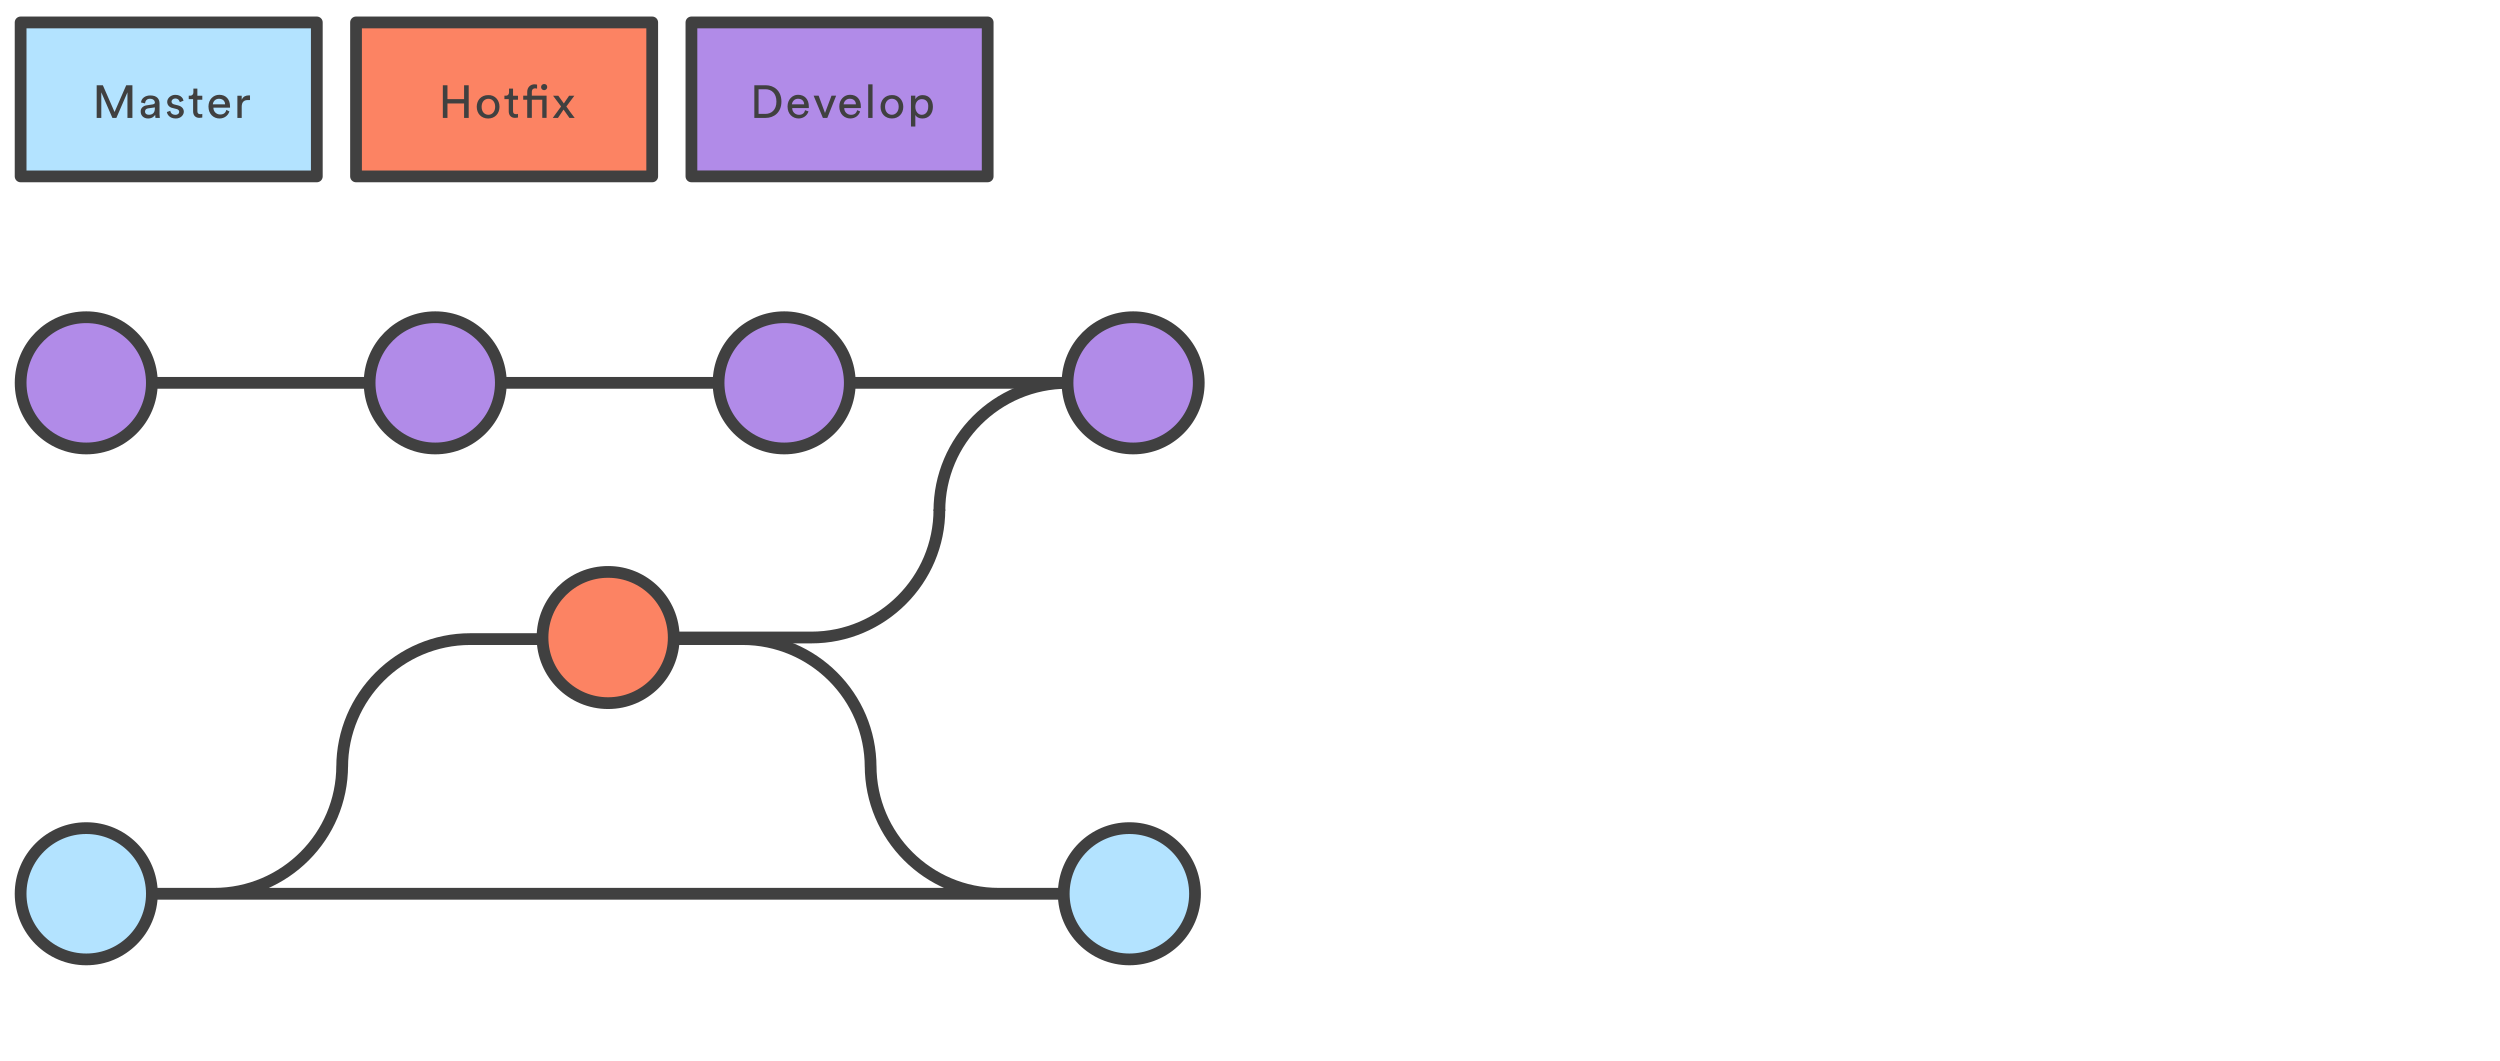
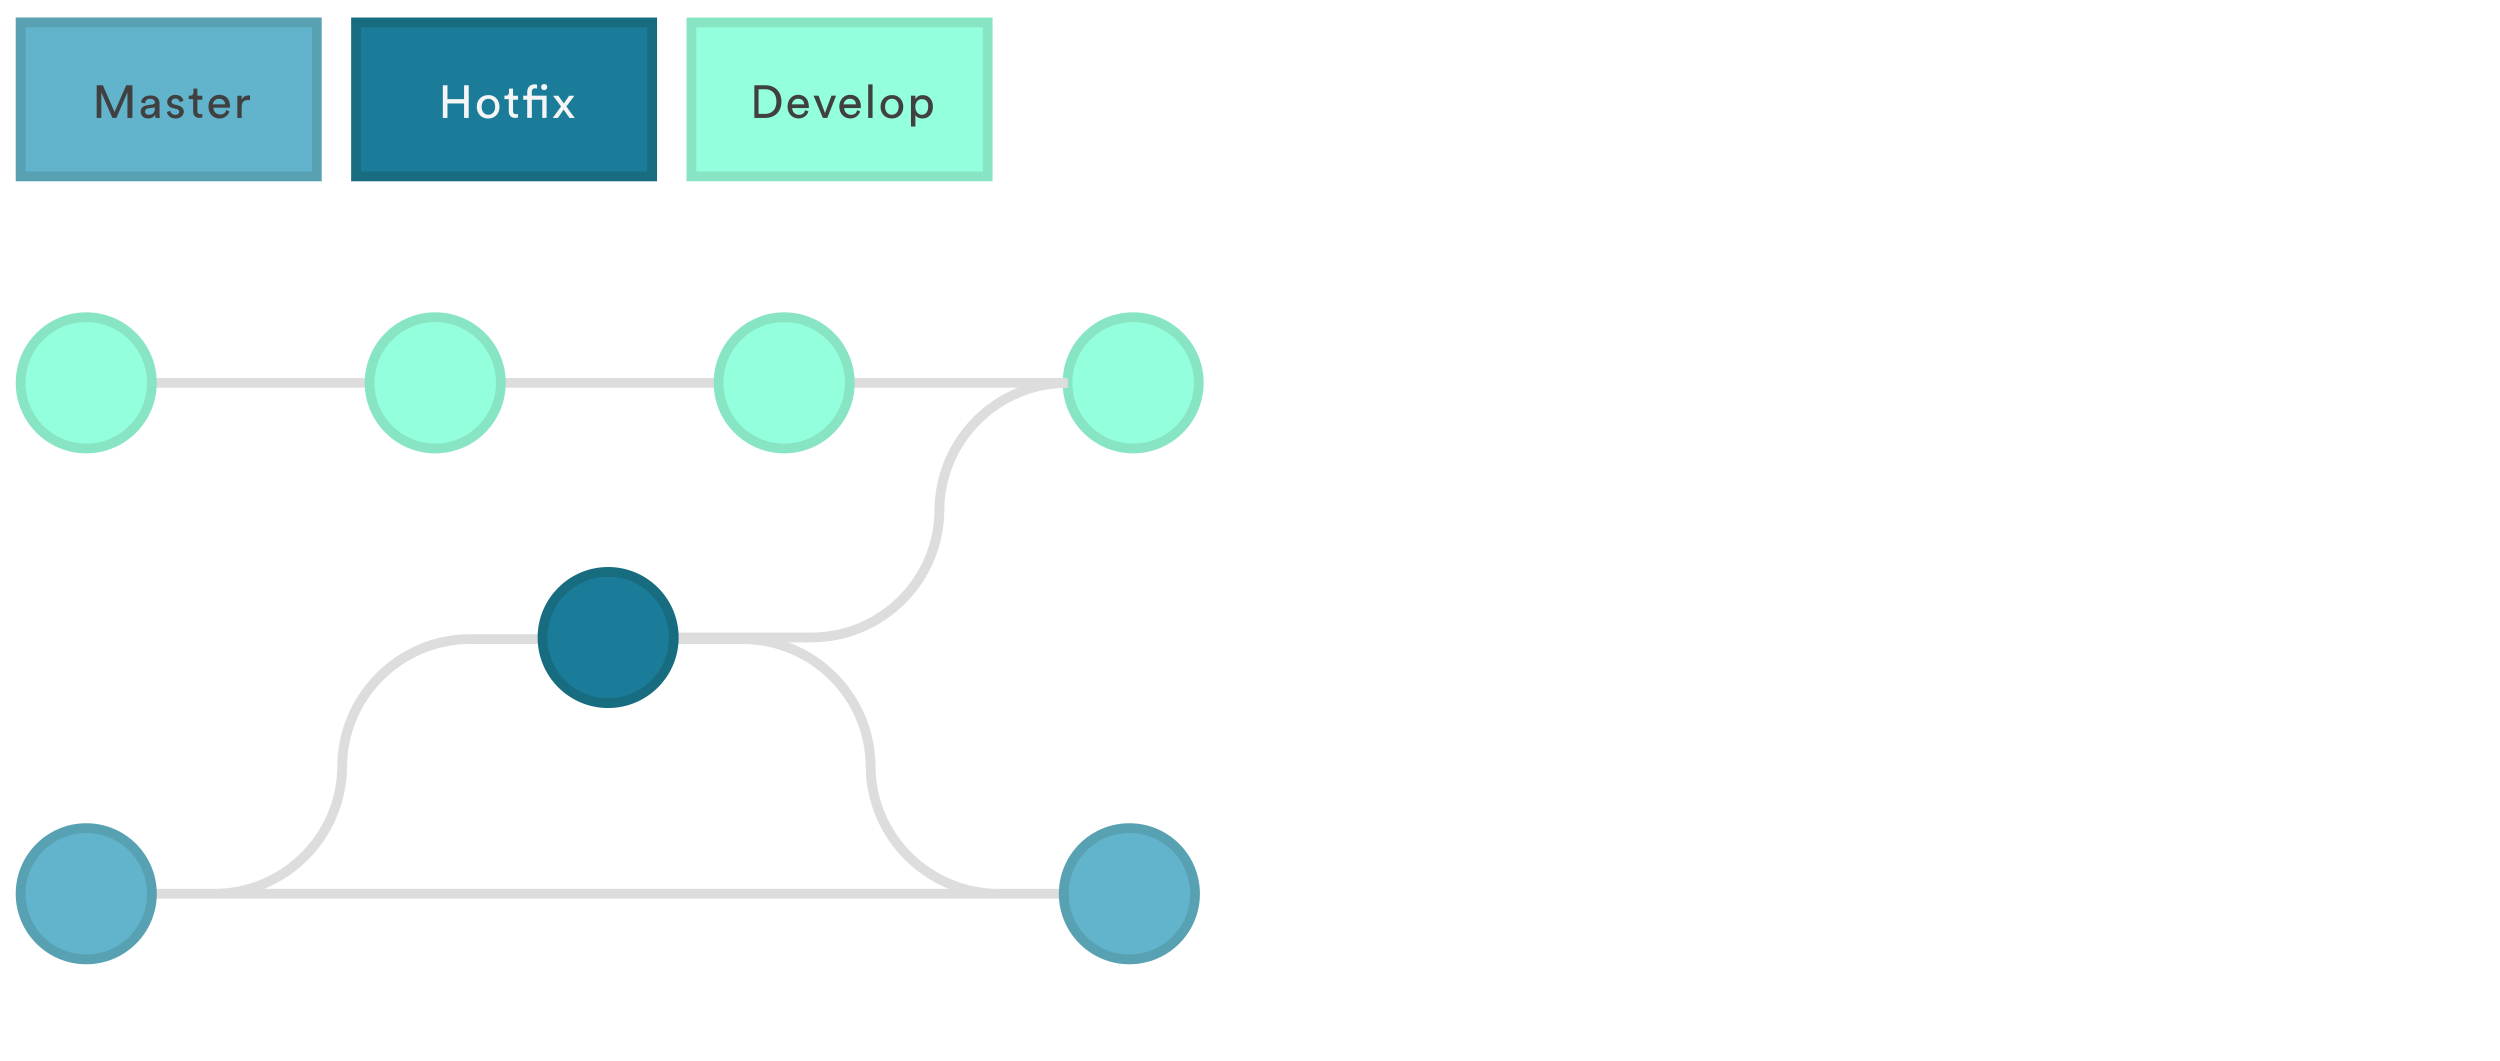
- <svg xmlns="http://www.w3.org/2000/svg" version="1.1" id="Layer_1" x="0px" y="0px" width="127.559px" height="54.13px" viewBox="0 0 127.559 54.13" enable-background="new 0 0 127.559 54.13" xml:space="preserve">
-   <path fill="none" stroke="#404040" stroke-width="0.6" stroke-miterlimit="10" d="M27.68,32.609h-3.683  c-3.604,0-6.538,2.933-6.538,6.536 M10.922,45.603c3.603,0,6.537-2.933,6.537-6.536 M27.696,32.609h10.189  c3.603,0,6.537,2.933,6.537,6.536 M50.96,45.603c-3.604,0-6.538-2.933-6.538-6.536 M7.749,45.603h46.527" />
-   <circle fill="#B3E3FF" stroke="#404040" stroke-width="0.6" stroke-miterlimit="10" cx="4.401" cy="45.603" r="3.349" />
-   <circle fill="#B3E3FF" stroke="#404040" stroke-width="0.6" stroke-miterlimit="10" cx="57.625" cy="45.603" r="3.349" />
-   <path fill="#FC8363" stroke="#404040" stroke-width="0.6" stroke-linecap="round" stroke-linejoin="round" stroke-miterlimit="10" d="  M18.166,1.144h15.112V9H18.166V1.144z" />
-   <path fill="#404040" d="M23.679,6.016V5.278h-0.848v0.738h-0.236V4.349h0.236v0.709h0.848V4.349h0.236v1.667H23.679z M25.486,5.448  c0,0.348-0.234,0.599-0.58,0.599c-0.347,0-0.581-0.251-0.581-0.599c0-0.344,0.234-0.596,0.581-0.596  C25.25,4.837,25.486,5.105,25.486,5.448z M25.265,5.448c0-0.266-0.156-0.408-0.345-0.408s-0.346,0.144-0.346,0.408  c0,0.268,0.157,0.409,0.346,0.409C25.109,5.858,25.265,5.7,25.265,5.448z M26.177,4.884h0.252v0.205h-0.252v0.58  c0,0.11,0.047,0.157,0.158,0.157c0.031,0,0.062,0,0.094-0.017v0.188c-0.017,0-0.078,0.017-0.157,0.017  c-0.188,0-0.314-0.127-0.314-0.331V5.057h-0.221V4.883H25.8c0.126,0,0.172-0.08,0.172-0.173V4.522h0.205V4.884z M27.403,4.318v0.205  c-0.016,0-0.047-0.016-0.095-0.016c-0.078,0-0.172,0.031-0.172,0.188v0.188h0.753v1.132h-0.22V5.088h-0.533v0.927H26.9V5.088h-0.204  V4.883H26.9V4.695c0-0.251,0.172-0.394,0.377-0.394C27.34,4.302,27.387,4.318,27.403,4.318z M27.763,4.286  c0.095,0,0.158,0.062,0.158,0.157c0,0.095-0.078,0.158-0.158,0.158c-0.094,0-0.156-0.08-0.156-0.158  C27.607,4.349,27.685,4.286,27.763,4.286z M28.628,5.433l-0.409-0.549h0.269l0.281,0.394l0.269-0.394h0.268l-0.409,0.549  c0.063,0.096,0.347,0.487,0.425,0.583h-0.268l-0.299-0.425L28.47,6.016h-0.266L28.628,5.433z" />
-   <path fill="#B3E3FF" stroke="#404040" stroke-width="0.6" stroke-linecap="round" stroke-linejoin="round" stroke-miterlimit="10" d="  M1.052,1.144h15.113V9H1.052V1.144z" />
-   <path fill="#404040" d="M6.503,6.016V4.711L5.938,6.016H5.735L5.169,4.711v1.305H4.933V4.349h0.314l0.598,1.366l0.596-1.366h0.315  v1.667H6.503z M7.509,5.371l0.299-0.048c0.062-0.017,0.094-0.047,0.094-0.08c0-0.108-0.077-0.204-0.252-0.204  c-0.155,0-0.234,0.096-0.251,0.237L7.195,5.229c0.018-0.22,0.221-0.359,0.474-0.359c0.346,0,0.471,0.188,0.471,0.408v0.55  c0,0.094,0.016,0.156,0.016,0.188H7.933c0-0.032-0.015-0.08-0.015-0.158C7.871,5.936,7.76,6.046,7.557,6.046  c-0.235,0-0.378-0.157-0.378-0.346C7.164,5.513,7.322,5.386,7.509,5.371z M7.902,5.529V5.48L7.557,5.529  C7.462,5.544,7.399,5.591,7.399,5.7c0,0.079,0.063,0.156,0.188,0.156C7.76,5.858,7.902,5.781,7.902,5.529z M8.689,5.654  c0.017,0.127,0.109,0.204,0.267,0.204c0.126,0,0.188-0.077,0.188-0.156c0-0.062-0.049-0.125-0.143-0.142L8.814,5.513  C8.64,5.48,8.531,5.355,8.531,5.198c0-0.188,0.188-0.359,0.408-0.359c0.314,0,0.408,0.202,0.425,0.298L9.175,5.213  C9.16,5.152,9.112,5.025,8.939,5.025c-0.108,0-0.188,0.08-0.188,0.158c0,0.062,0.049,0.125,0.127,0.143l0.188,0.047  C9.269,5.417,9.379,5.544,9.379,5.7S9.236,6.046,8.97,6.046c-0.314,0-0.439-0.204-0.455-0.331L8.689,5.654z M10.071,4.884h0.251  v0.205h-0.251v0.58c0,0.11,0.047,0.157,0.155,0.157c0.032,0,0.064,0,0.096-0.017v0.188c-0.016,0-0.078,0.017-0.155,0.017  c-0.189,0-0.314-0.127-0.314-0.331V5.057H9.63V4.883h0.062c0.127,0,0.175-0.08,0.175-0.173V4.522h0.203L10.071,4.884L10.071,4.884z   M11.705,5.685c-0.063,0.204-0.252,0.361-0.503,0.361c-0.301,0-0.565-0.22-0.565-0.613c0-0.359,0.251-0.596,0.55-0.596  c0.347,0,0.55,0.235,0.55,0.596v0.062h-0.849c0,0.205,0.157,0.347,0.346,0.347c0.189,0,0.282-0.093,0.313-0.235L11.705,5.685z   M11.484,5.323c0-0.157-0.109-0.284-0.313-0.284c-0.188,0-0.299,0.144-0.312,0.284H11.484z M12.74,5.105h-0.095  c-0.188,0-0.312,0.093-0.312,0.344v0.567h-0.221V4.884h0.221v0.205c0.078-0.174,0.22-0.221,0.346-0.221h0.077v0.235L12.74,5.105  L12.74,5.105z" />
-   <path fill="#B18BE8" stroke="#404040" stroke-width="0.6" stroke-linecap="round" stroke-linejoin="round" stroke-miterlimit="10" d="  M35.279,1.144h15.116v7.855H35.279V1.144z" />
-   <path fill="#404040" d="M38.489,6.016V4.349h0.58c0.425,0,0.802,0.283,0.802,0.834c0,0.551-0.377,0.833-0.802,0.833H38.489z   M39.054,5.811c0.31,0,0.562-0.204,0.562-0.628c0-0.427-0.254-0.63-0.562-0.63h-0.349v1.258H39.054z M41.253,5.685  c-0.067,0.204-0.256,0.36-0.502,0.36c-0.302,0-0.568-0.22-0.568-0.612c0-0.359,0.253-0.597,0.532-0.597  c0.347,0,0.554,0.236,0.554,0.597v0.08h-0.848c0,0.201,0.153,0.345,0.347,0.345c0.185,0,0.278-0.093,0.31-0.235L41.253,5.685z   M41.03,5.323c0-0.158-0.105-0.285-0.313-0.285c-0.188,0-0.294,0.145-0.312,0.285H41.03z M42.212,6.016h-0.225l-0.473-1.133h0.256  l0.324,0.882l0.333-0.882h0.236L42.212,6.016z M43.887,5.685c-0.062,0.204-0.248,0.36-0.501,0.36c-0.295,0-0.562-0.22-0.562-0.612  c0-0.359,0.252-0.597,0.547-0.597c0.35,0,0.553,0.236,0.553,0.597v0.08h-0.849c0,0.201,0.156,0.345,0.342,0.345  c0.191,0,0.285-0.093,0.316-0.235L43.887,5.685z M43.671,5.323c0-0.158-0.109-0.285-0.314-0.285c-0.188,0-0.295,0.145-0.312,0.285  H43.671z M44.298,6.016V4.302h0.223v1.714H44.298z M46.089,5.447c0,0.347-0.234,0.598-0.58,0.598c-0.35,0-0.58-0.251-0.58-0.598  c0-0.344,0.23-0.596,0.58-0.596C45.841,4.836,46.089,5.105,46.089,5.447z M45.854,5.447c0-0.266-0.16-0.409-0.346-0.409  c-0.188,0-0.35,0.145-0.35,0.409c0,0.267,0.162,0.409,0.35,0.409C45.694,5.857,45.854,5.699,45.854,5.447z M46.481,6.454V4.883  h0.223v0.175c0.062-0.111,0.188-0.205,0.373-0.205c0.35,0,0.523,0.268,0.523,0.596c0,0.332-0.191,0.598-0.539,0.598  c-0.172,0-0.312-0.076-0.357-0.188v0.598h-0.223V6.454z M47.031,5.058c-0.203,0-0.328,0.171-0.328,0.391  c0,0.236,0.143,0.409,0.328,0.409c0.205,0,0.33-0.173,0.33-0.409C47.378,5.212,47.253,5.058,47.031,5.058z" />
-   <circle fill="#B18BE8" stroke="#404040" stroke-width="0.6" stroke-miterlimit="10" cx="57.817" cy="19.534" r="3.348" />
-   <path fill="none" stroke="#404040" stroke-width="0.6" stroke-miterlimit="10" d="M47.931,25.992c0,3.604-2.935,6.536-6.537,6.536  H31.204" />
-   <path fill="none" stroke="#404040" stroke-width="0.6" stroke-miterlimit="10" d="M47.931,26.071c0-3.604,2.934-6.536,6.538-6.536" />
-   <line fill="none" stroke="#404040" stroke-width="0.6" stroke-miterlimit="10" x1="7.942" y1="19.534" x2="54.469" y2="19.534" />
-   <circle fill="#B18BE8" stroke="#404040" stroke-width="0.6" stroke-miterlimit="10" cx="4.401" cy="19.534" r="3.348" />
-   <circle fill="#B18BE8" stroke="#404040" stroke-width="0.6" stroke-miterlimit="10" cx="22.207" cy="19.534" r="3.348" />
-   <circle fill="#B18BE8" stroke="#404040" stroke-width="0.6" stroke-miterlimit="10" cx="40.012" cy="19.534" r="3.348" />
-   <circle fill="#FC8363" stroke="#404040" stroke-width="0.6" stroke-linecap="round" stroke-linejoin="round" stroke-miterlimit="10" cx="31.029" cy="32.529" r="3.348" />
+ <svg xmlns="http://www.w3.org/2000/svg" version="1.1" id="Layer_1" x="0px" y="0px" width="127.559px" height="54.129px" viewBox="0 0 127.559 54.129" enable-background="new 0 0 127.559 54.129" xml:space="preserve">
+   <path fill="none" stroke="#DDDDDD" stroke-width="0.5" stroke-miterlimit="10" d="M27.68,32.609h-3.683  c-3.604,0-6.538,2.933-6.538,6.535 M10.922,45.604c3.603,0,6.537-2.934,6.537-6.537 M27.696,32.609h10.189  c3.603,0,6.537,2.933,6.537,6.535 M50.96,45.604c-3.604,0-6.538-2.934-6.538-6.537 M7.749,45.604h46.525" />
+   <circle fill="#62B3CC" stroke="#57A1B2" stroke-width="0.5" stroke-miterlimit="10" cx="4.401" cy="45.603" r="3.349" />
+   <circle fill="#62B3CC" stroke="#57A1B2" stroke-width="0.5" stroke-miterlimit="10" cx="57.625" cy="45.603" r="3.349" />
+   <path fill="#1B7C99" stroke="#176C7F" stroke-width="0.5" stroke-miterlimit="10" d="M18.166,1.144h15.11V9h-15.11V1.144z" />
+   <path fill="#F5F5F5" d="M23.679,6.016V5.278h-0.848v0.738h-0.236V4.349h0.236v0.709h0.848V4.349h0.236v1.667H23.679z M25.486,5.448  c0,0.348-0.232,0.599-0.578,0.599c-0.349,0-0.581-0.251-0.581-0.599c0-0.344,0.232-0.596,0.581-0.596  C25.25,4.837,25.486,5.105,25.486,5.448z M25.265,5.448c0-0.266-0.156-0.408-0.345-0.408c-0.189,0-0.346,0.144-0.346,0.408  c0,0.268,0.155,0.409,0.346,0.409C25.109,5.858,25.265,5.7,25.265,5.448z M26.177,4.884h0.252v0.205h-0.252v0.58  c0,0.11,0.047,0.157,0.158,0.157c0.031,0,0.062,0,0.094-0.017v0.188c-0.017,0-0.078,0.017-0.157,0.017  c-0.188,0-0.312-0.127-0.312-0.331V5.057h-0.223V4.883H25.8c0.126,0,0.172-0.08,0.172-0.173V4.522h0.205V4.884z M27.403,4.318v0.205  c-0.016,0-0.047-0.016-0.095-0.016c-0.078,0-0.172,0.031-0.172,0.188v0.188h0.753v1.132h-0.22V5.088h-0.533v0.927H26.9V5.088h-0.204  V4.883H26.9V4.695c0-0.251,0.172-0.394,0.377-0.394C27.34,4.302,27.387,4.318,27.403,4.318z M27.763,4.286  c0.095,0,0.158,0.062,0.158,0.157c0,0.095-0.078,0.158-0.158,0.158c-0.094,0-0.156-0.08-0.156-0.158  C27.607,4.349,27.685,4.286,27.763,4.286z M28.628,5.433l-0.409-0.549h0.269l0.281,0.394l0.271-0.394h0.268l-0.409,0.549  c0.063,0.096,0.349,0.487,0.426,0.583h-0.269l-0.299-0.425L28.47,6.016h-0.266L28.628,5.433z" />
+   <path fill="#62B3CC" stroke="#57A1B2" stroke-width="0.5" stroke-miterlimit="10" d="M1.052,1.144h15.113V9H1.052V1.144z" />
+   <path fill="#404040" d="M6.503,6.016V4.711L5.938,6.016H5.735L5.169,4.711v1.305H4.933V4.349h0.314l0.598,1.366l0.596-1.366h0.315  v1.667H6.503z M7.509,5.371l0.299-0.048c0.062-0.017,0.094-0.047,0.094-0.08c0-0.108-0.075-0.204-0.252-0.204  c-0.153,0-0.232,0.096-0.251,0.237L7.195,5.229C7.213,5.009,7.416,4.87,7.669,4.87c0.346,0,0.471,0.188,0.471,0.408v0.55  c0,0.094,0.018,0.156,0.018,0.188H7.933c0-0.032-0.015-0.08-0.015-0.158C7.871,5.936,7.76,6.046,7.557,6.046  c-0.235,0-0.378-0.157-0.378-0.346C7.164,5.513,7.322,5.386,7.509,5.371z M7.902,5.529V5.48L7.557,5.529  C7.462,5.544,7.399,5.591,7.399,5.7c0,0.079,0.063,0.156,0.188,0.156C7.76,5.858,7.902,5.781,7.902,5.529z M8.689,5.654  c0.019,0.127,0.109,0.204,0.269,0.204c0.126,0,0.188-0.077,0.188-0.156c0-0.062-0.049-0.125-0.143-0.142L8.814,5.513  C8.64,5.48,8.531,5.355,8.531,5.198c0-0.188,0.188-0.359,0.406-0.359c0.314,0,0.408,0.202,0.427,0.298L9.175,5.213  C9.16,5.152,9.112,5.025,8.939,5.025c-0.106,0-0.188,0.08-0.188,0.158c0,0.062,0.049,0.125,0.127,0.143l0.188,0.047  C9.269,5.417,9.379,5.544,9.379,5.7c0,0.156-0.145,0.346-0.409,0.346c-0.312,0-0.438-0.204-0.455-0.331L8.689,5.654z M10.071,4.884  h0.251v0.205h-0.251v0.58c0,0.11,0.049,0.157,0.155,0.157c0.032,0,0.064,0,0.096-0.017v0.188c-0.016,0-0.076,0.017-0.153,0.017  c-0.189,0-0.314-0.127-0.314-0.331V5.057H9.63V4.883h0.062c0.127,0,0.177-0.08,0.177-0.173V4.522h0.201L10.071,4.884L10.071,4.884z   M11.705,5.685c-0.063,0.204-0.252,0.361-0.503,0.361c-0.303,0-0.565-0.22-0.565-0.613c0-0.359,0.251-0.596,0.55-0.596  c0.349,0,0.55,0.235,0.55,0.596v0.062h-0.849c0,0.205,0.157,0.347,0.346,0.347c0.189,0,0.282-0.093,0.313-0.235L11.705,5.685z   M11.484,5.323c0-0.157-0.107-0.284-0.312-0.284c-0.188,0-0.299,0.144-0.312,0.284H11.484z M12.74,5.105h-0.097  c-0.188,0-0.312,0.093-0.312,0.344v0.567H12.11V4.884h0.223v0.205c0.078-0.174,0.22-0.221,0.346-0.221h0.077v0.235L12.74,5.105  L12.74,5.105z" />
+   <path fill="#94FFDD" stroke="#88E5C3" stroke-width="0.5" stroke-miterlimit="10" d="M35.279,1.144h15.116v7.855H35.279V1.144z" />
+   <path fill="#404040" d="M38.49,6.016V4.349h0.578c0.427,0,0.804,0.283,0.804,0.834c0,0.551-0.377,0.833-0.804,0.833H38.49z   M39.054,5.811c0.312,0,0.562-0.204,0.562-0.628c0-0.427-0.256-0.63-0.562-0.63h-0.349v1.258H39.054z M41.253,5.685  c-0.067,0.204-0.256,0.36-0.502,0.36c-0.302,0-0.568-0.22-0.568-0.612c0-0.359,0.253-0.597,0.532-0.597  c0.347,0,0.554,0.236,0.554,0.597v0.08h-0.848c0,0.201,0.153,0.345,0.347,0.345c0.187,0,0.278-0.093,0.312-0.235L41.253,5.685z   M41.03,5.323c0-0.158-0.104-0.285-0.312-0.285c-0.188,0-0.294,0.145-0.312,0.285H41.03z M42.212,6.016h-0.227l-0.473-1.133h0.256  l0.324,0.882l0.333-0.882h0.236L42.212,6.016z M43.887,5.685c-0.062,0.204-0.248,0.36-0.501,0.36c-0.295,0-0.562-0.22-0.562-0.612  c0-0.359,0.252-0.597,0.547-0.597c0.35,0,0.553,0.236,0.553,0.597v0.08h-0.849c0,0.201,0.154,0.345,0.342,0.345  c0.189,0,0.285-0.093,0.314-0.235L43.887,5.685z M43.671,5.323c0-0.158-0.109-0.285-0.314-0.285c-0.188,0-0.295,0.145-0.312,0.285  H43.671z M44.298,6.016V4.302h0.223v1.714H44.298z M46.089,5.447c0,0.347-0.234,0.598-0.58,0.598c-0.35,0-0.58-0.251-0.58-0.598  c0-0.344,0.23-0.596,0.58-0.596C45.841,4.836,46.089,5.105,46.089,5.447z M45.854,5.447c0-0.266-0.16-0.409-0.346-0.409  c-0.188,0-0.35,0.145-0.35,0.409c0,0.267,0.16,0.409,0.35,0.409C45.694,5.857,45.854,5.699,45.854,5.447z M46.481,6.454V4.883h0.225  v0.175c0.062-0.111,0.188-0.205,0.373-0.205c0.35,0,0.521,0.268,0.521,0.596c0,0.332-0.189,0.598-0.539,0.598  c-0.172,0-0.312-0.076-0.355-0.188v0.598h-0.225V6.454z M47.031,5.058c-0.203,0-0.328,0.171-0.328,0.391  c0,0.236,0.143,0.409,0.328,0.409c0.203,0,0.328-0.173,0.328-0.409C47.378,5.212,47.253,5.058,47.031,5.058z" />
+   <circle fill="#94FFDD" stroke="#88E5C3" stroke-width="0.5" stroke-miterlimit="10" cx="57.817" cy="19.534" r="3.348" />
+   <path fill="none" stroke="#DDDDDD" stroke-width="0.5" stroke-miterlimit="10" d="M47.931,25.992c0,3.604-2.935,6.535-6.537,6.535  H31.204" />
+   <path fill="none" stroke="#DDDDDD" stroke-width="0.5" stroke-miterlimit="10" d="M47.931,26.071c0-3.604,2.936-6.536,6.538-6.536" />
+   <line fill="none" stroke="#DDDDDD" stroke-width="0.5" stroke-miterlimit="10" x1="7.942" y1="19.534" x2="54.469" y2="19.534" />
+   <circle fill="#94FFDD" stroke="#88E5C3" stroke-width="0.5" stroke-miterlimit="10" cx="4.401" cy="19.534" r="3.348" />
+   <circle fill="#94FFDD" stroke="#88E5C3" stroke-width="0.5" stroke-miterlimit="10" cx="22.207" cy="19.534" r="3.348" />
+   <circle fill="#94FFDD" stroke="#88E5C3" stroke-width="0.5" stroke-miterlimit="10" cx="40.012" cy="19.534" r="3.348" />
+   <circle fill="#1B7C99" stroke="#176C7F" stroke-width="0.5" stroke-miterlimit="10" cx="31.029" cy="32.529" r="3.348" />
</svg>
